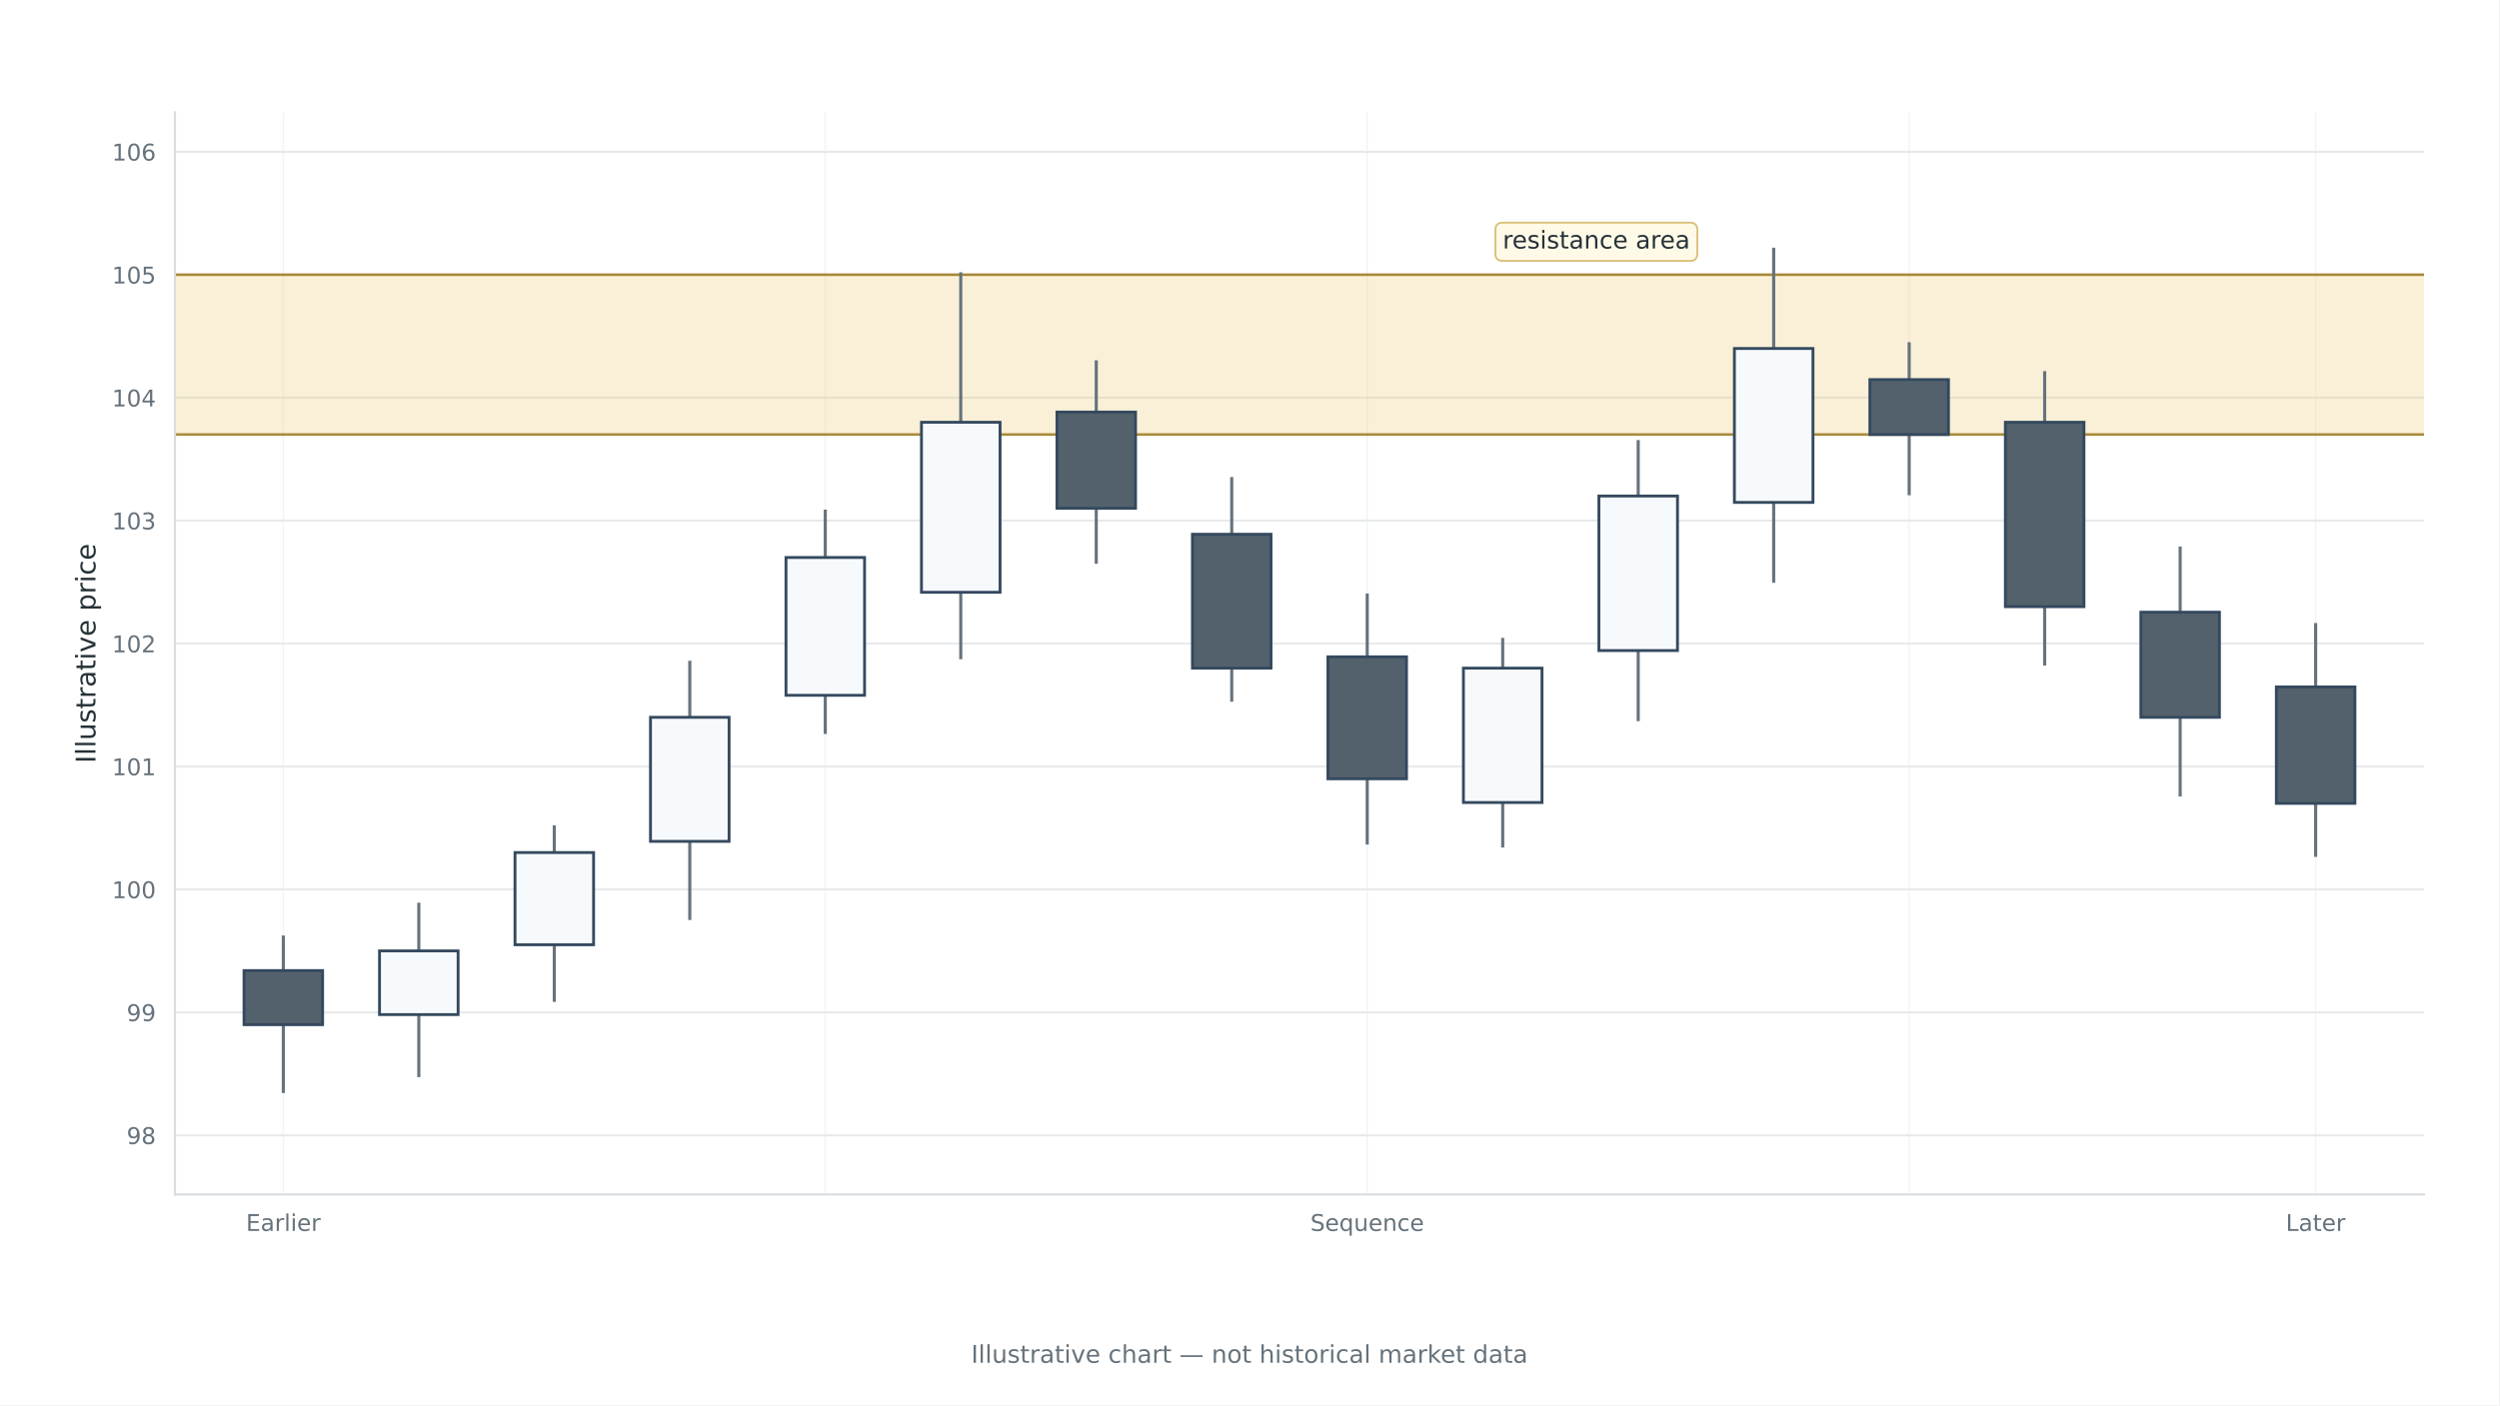
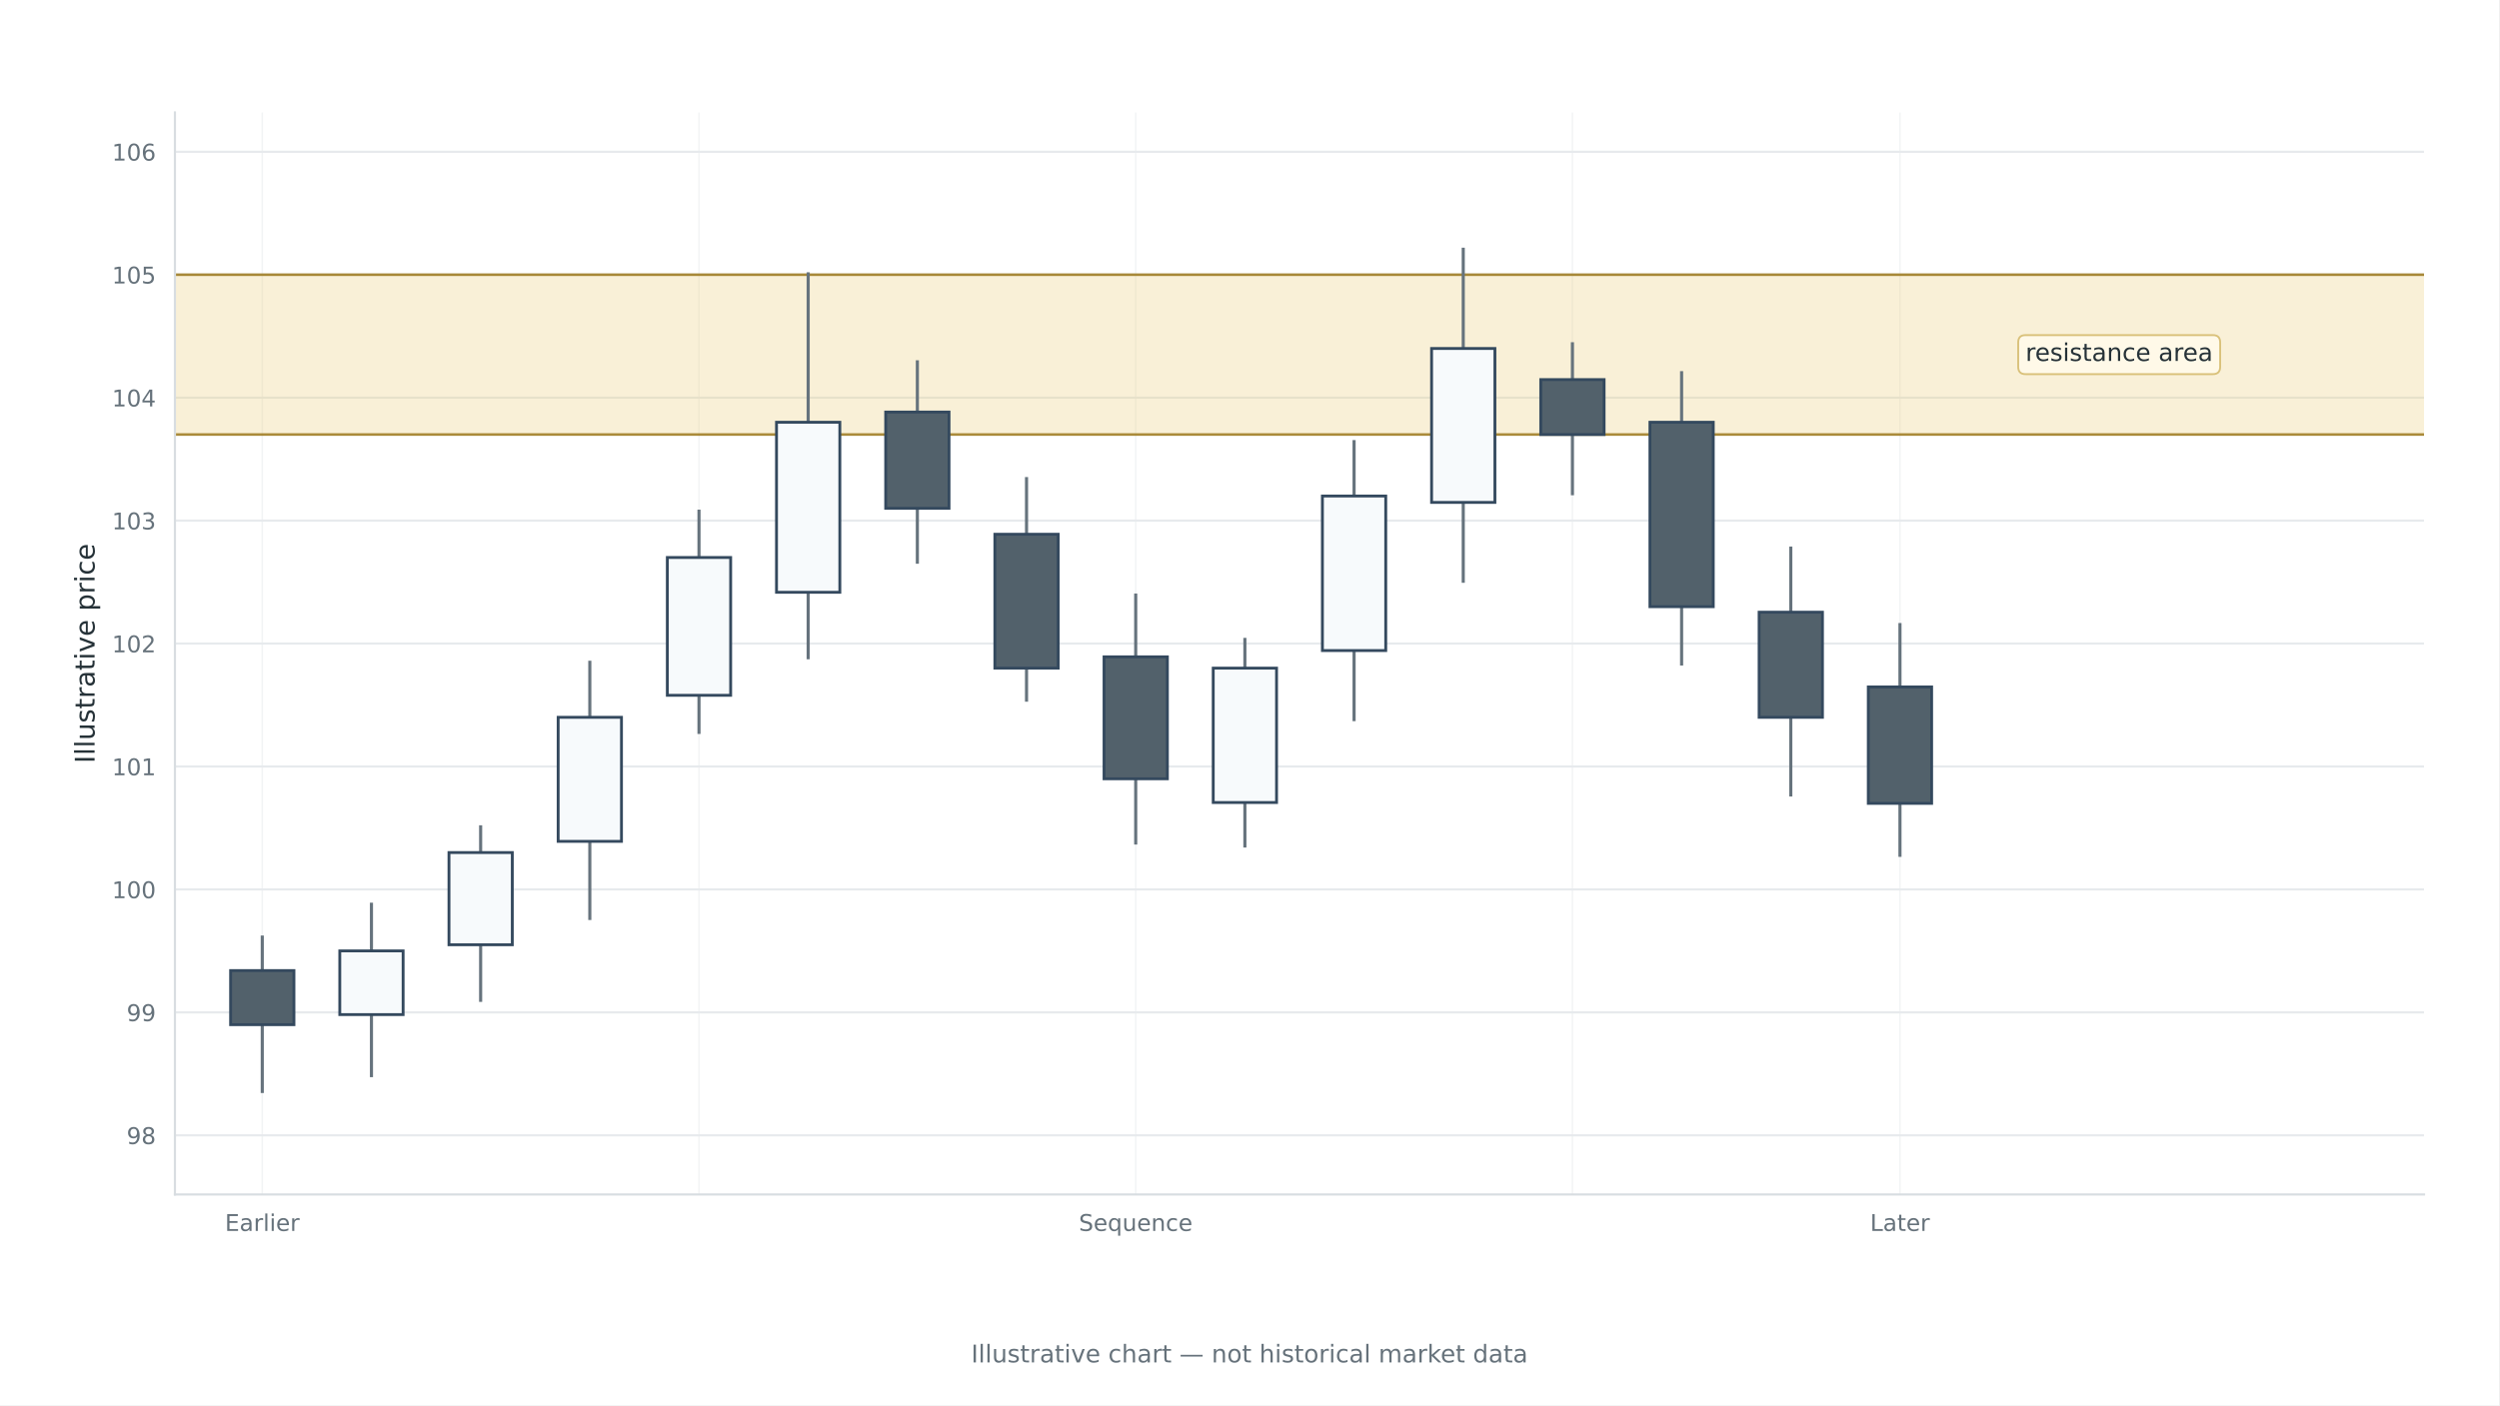
<svg xmlns="http://www.w3.org/2000/svg" width="921.6pt" height="518.4pt" viewBox="0 0 921.6 518.4" version="1.1">
  <defs>
    <style type="text/css">*{stroke-linejoin: round; stroke-linecap: butt}</style>
  </defs>
  <g id="figure_1">
    <g id="patch_1">
      <path d="M 0 518.4  L 921.6 518.4  L 921.6 0  L 0 0  z " style="fill: #ffffff" />
    </g>
    <g id="axes_1">
      <g id="patch_2">
        <path d="M 64.512 440.64  L 893.952 440.64  L 893.952 41.472  L 64.512 41.472  z " style="fill: #ffffff" />
      </g>
      <g id="matplotlib.axis_1">
        <g id="xtick_1">
          <g id="line2d_1">
-             <path d="M 104.485 440.64  L 104.485 41.472  " clip-path="url(#p08e8e1f7f6)" style="fill: none; stroke: #f2f4f5; stroke-width: 0.55; stroke-linecap: square" />
+             <path d="M 96.723 440.64  L 96.723 41.472  " clip-path="url(#pcbdf0c18ef)" style="fill: none; stroke: #f2f4f5; stroke-width: 0.55; stroke-linecap: square" />
          </g>
          <g id="line2d_2" />
          <g id="text_1">
-             <text style="font-size: 8.5px; font-family: 'DejaVu Sans'; text-anchor: middle; fill: #66727b" x="104.485" y="454.099" transform="rotate(-0 104.485 454.0987)">Earlier</text>
+             <text style="font-size: 8.5px; font-family: 'DejaVu Sans'; text-anchor: middle; fill: #66727b" x="96.723" y="454.099" transform="rotate(-0 96.72326 454.0987)">Earlier</text>
          </g>
        </g>
        <g id="xtick_2">
          <g id="line2d_3">
-             <path d="M 304.35 440.64  L 304.35 41.472  " clip-path="url(#p08e8e1f7f6)" style="fill: none; stroke: #f2f4f5; stroke-width: 0.55; stroke-linecap: square" />
+             <path d="M 257.78 440.64  L 257.78 41.472  " clip-path="url(#pcbdf0c18ef)" style="fill: none; stroke: #f2f4f5; stroke-width: 0.55; stroke-linecap: square" />
          </g>
          <g id="line2d_4" />
        </g>
        <g id="xtick_3">
          <g id="line2d_5">
-             <path d="M 504.215 440.64  L 504.215 41.472  " clip-path="url(#p08e8e1f7f6)" style="fill: none; stroke: #f2f4f5; stroke-width: 0.55; stroke-linecap: square" />
+             <path d="M 418.836 440.64  L 418.836 41.472  " clip-path="url(#pcbdf0c18ef)" style="fill: none; stroke: #f2f4f5; stroke-width: 0.55; stroke-linecap: square" />
          </g>
          <g id="line2d_6" />
          <g id="text_2">
-             <text style="font-size: 8.5px; font-family: 'DejaVu Sans'; text-anchor: middle; fill: #66727b" x="504.215" y="454.099" transform="rotate(-0 504.2151 454.0987)">Sequence</text>
+             <text style="font-size: 8.5px; font-family: 'DejaVu Sans'; text-anchor: middle; fill: #66727b" x="418.836" y="454.098" transform="rotate(-0 418.8359 454.098)">Sequence</text>
          </g>
        </g>
        <g id="xtick_4">
          <g id="line2d_7">
-             <path d="M 704.08 440.64  L 704.08 41.472  " clip-path="url(#p08e8e1f7f6)" style="fill: none; stroke: #f2f4f5; stroke-width: 0.55; stroke-linecap: square" />
+             <path d="M 579.892 440.64  L 579.892 41.472  " clip-path="url(#pcbdf0c18ef)" style="fill: none; stroke: #f2f4f5; stroke-width: 0.55; stroke-linecap: square" />
          </g>
          <g id="line2d_8" />
        </g>
        <g id="xtick_5">
          <g id="line2d_9">
-             <path d="M 853.979 440.64  L 853.979 41.472  " clip-path="url(#p08e8e1f7f6)" style="fill: none; stroke: #f2f4f5; stroke-width: 0.55; stroke-linecap: square" />
+             <path d="M 700.684 440.64  L 700.684 41.472  " clip-path="url(#pcbdf0c18ef)" style="fill: none; stroke: #f2f4f5; stroke-width: 0.55; stroke-linecap: square" />
          </g>
          <g id="line2d_10" />
          <g id="text_3">
-             <text style="font-size: 8.5px; font-family: 'DejaVu Sans'; text-anchor: middle; fill: #66727b" x="853.979" y="454.099" transform="rotate(-0 853.979 454.0987)">Later</text>
+             <text style="font-size: 8.5px; font-family: 'DejaVu Sans'; text-anchor: middle; fill: #66727b" x="700.684" y="454.098" transform="rotate(-0 700.6844 454.098)">Later</text>
          </g>
        </g>
      </g>
      <g id="matplotlib.axis_2">
        <g id="ytick_1">
          <g id="line2d_11">
-             <path d="M 64.512 418.82  L 893.952 418.82  " clip-path="url(#p08e8e1f7f6)" style="fill: none; stroke: #e7eaed; stroke-width: 0.8; stroke-linecap: square" />
+             <path d="M 64.512 418.82  L 893.952 418.82  " clip-path="url(#pcbdf0c18ef)" style="fill: none; stroke: #e7eaed; stroke-width: 0.8; stroke-linecap: square" />
          </g>
          <g id="line2d_12" />
          <g id="text_4">
-             <text style="font-size: 8.5px; font-family: 'DejaVu Sans'; text-anchor: end; fill: #66727b" x="57.512" y="422.049" transform="rotate(-0 57.512 422.0489)">98</text>
+             <text style="font-size: 8.5px; font-family: 'DejaVu Sans'; text-anchor: end; fill: #66727b" x="57.512" y="422.049" transform="rotate(-0 57.512 422.0486)">98</text>
          </g>
        </g>
        <g id="ytick_2">
          <g id="line2d_13">
-             <path d="M 64.512 373.466  L 893.952 373.466  " clip-path="url(#p08e8e1f7f6)" style="fill: none; stroke: #e7eaed; stroke-width: 0.8; stroke-linecap: square" />
+             <path d="M 64.512 373.466  L 893.952 373.466  " clip-path="url(#pcbdf0c18ef)" style="fill: none; stroke: #e7eaed; stroke-width: 0.8; stroke-linecap: square" />
          </g>
          <g id="line2d_14" />
          <g id="text_5">
-             <text style="font-size: 8.5px; font-family: 'DejaVu Sans'; text-anchor: end; fill: #66727b" x="57.512" y="376.696" transform="rotate(-0 57.512 376.6955)">99</text>
+             <text style="font-size: 8.5px; font-family: 'DejaVu Sans'; text-anchor: end; fill: #66727b" x="57.512" y="376.695" transform="rotate(-0 57.512 376.6952)">99</text>
          </g>
        </g>
        <g id="ytick_3">
          <g id="line2d_15">
-             <path d="M 64.512 328.113  L 893.952 328.113  " clip-path="url(#p08e8e1f7f6)" style="fill: none; stroke: #e7eaed; stroke-width: 0.8; stroke-linecap: square" />
+             <path d="M 64.512 328.113  L 893.952 328.113  " clip-path="url(#pcbdf0c18ef)" style="fill: none; stroke: #e7eaed; stroke-width: 0.8; stroke-linecap: square" />
          </g>
          <g id="line2d_16" />
          <g id="text_6">
-             <text style="font-size: 8.5px; font-family: 'DejaVu Sans'; text-anchor: end; fill: #66727b" x="57.512" y="331.342" transform="rotate(-0 57.512 331.3421)">100</text>
+             <text style="font-size: 8.5px; font-family: 'DejaVu Sans'; text-anchor: end; fill: #66727b" x="57.512" y="331.342" transform="rotate(-0 57.512 331.3418)">100</text>
          </g>
        </g>
        <g id="ytick_4">
          <g id="line2d_17">
-             <path d="M 64.512 282.759  L 893.952 282.759  " clip-path="url(#p08e8e1f7f6)" style="fill: none; stroke: #e7eaed; stroke-width: 0.8; stroke-linecap: square" />
+             <path d="M 64.512 282.759  L 893.952 282.759  " clip-path="url(#pcbdf0c18ef)" style="fill: none; stroke: #e7eaed; stroke-width: 0.8; stroke-linecap: square" />
          </g>
          <g id="line2d_18" />
          <g id="text_7">
-             <text style="font-size: 8.5px; font-family: 'DejaVu Sans'; text-anchor: end; fill: #66727b" x="57.512" y="285.989" transform="rotate(-0 57.512 285.9887)">101</text>
+             <text style="font-size: 8.5px; font-family: 'DejaVu Sans'; text-anchor: end; fill: #66727b" x="57.512" y="285.988" transform="rotate(-0 57.512 285.9884)">101</text>
          </g>
        </g>
        <g id="ytick_5">
          <g id="line2d_19">
-             <path d="M 64.512 237.406  L 893.952 237.406  " clip-path="url(#p08e8e1f7f6)" style="fill: none; stroke: #e7eaed; stroke-width: 0.8; stroke-linecap: square" />
+             <path d="M 64.512 237.406  L 893.952 237.406  " clip-path="url(#pcbdf0c18ef)" style="fill: none; stroke: #e7eaed; stroke-width: 0.8; stroke-linecap: square" />
          </g>
          <g id="line2d_20" />
          <g id="text_8">
-             <text style="font-size: 8.5px; font-family: 'DejaVu Sans'; text-anchor: end; fill: #66727b" x="57.512" y="240.635" transform="rotate(-0 57.512 240.6353)">102</text>
+             <text style="font-size: 8.5px; font-family: 'DejaVu Sans'; text-anchor: end; fill: #66727b" x="57.512" y="240.635" transform="rotate(-0 57.512 240.635)">102</text>
          </g>
        </g>
        <g id="ytick_6">
          <g id="line2d_21">
-             <path d="M 64.512 192.053  L 893.952 192.053  " clip-path="url(#p08e8e1f7f6)" style="fill: none; stroke: #e7eaed; stroke-width: 0.8; stroke-linecap: square" />
+             <path d="M 64.512 192.053  L 893.952 192.053  " clip-path="url(#pcbdf0c18ef)" style="fill: none; stroke: #e7eaed; stroke-width: 0.8; stroke-linecap: square" />
          </g>
          <g id="line2d_22" />
          <g id="text_9">
-             <text style="font-size: 8.5px; font-family: 'DejaVu Sans'; text-anchor: end; fill: #66727b" x="57.512" y="195.282" transform="rotate(-0 57.512 195.2819)">103</text>
+             <text style="font-size: 8.5px; font-family: 'DejaVu Sans'; text-anchor: end; fill: #66727b" x="57.512" y="195.282" transform="rotate(-0 57.512 195.2816)">103</text>
          </g>
        </g>
        <g id="ytick_7">
          <g id="line2d_23">
-             <path d="M 64.512 146.699  L 893.952 146.699  " clip-path="url(#p08e8e1f7f6)" style="fill: none; stroke: #e7eaed; stroke-width: 0.8; stroke-linecap: square" />
+             <path d="M 64.512 146.699  L 893.952 146.699  " clip-path="url(#pcbdf0c18ef)" style="fill: none; stroke: #e7eaed; stroke-width: 0.8; stroke-linecap: square" />
          </g>
          <g id="line2d_24" />
          <g id="text_10">
-             <text style="font-size: 8.5px; font-family: 'DejaVu Sans'; text-anchor: end; fill: #66727b" x="57.512" y="149.928" transform="rotate(-0 57.512 149.9285)">104</text>
+             <text style="font-size: 8.5px; font-family: 'DejaVu Sans'; text-anchor: end; fill: #66727b" x="57.512" y="149.928" transform="rotate(-0 57.512 149.9282)">104</text>
          </g>
        </g>
        <g id="ytick_8">
          <g id="line2d_25">
-             <path d="M 64.512 101.346  L 893.952 101.346  " clip-path="url(#p08e8e1f7f6)" style="fill: none; stroke: #e7eaed; stroke-width: 0.8; stroke-linecap: square" />
+             <path d="M 64.512 101.346  L 893.952 101.346  " clip-path="url(#pcbdf0c18ef)" style="fill: none; stroke: #e7eaed; stroke-width: 0.8; stroke-linecap: square" />
          </g>
          <g id="line2d_26" />
          <g id="text_11">
-             <text style="font-size: 8.5px; font-family: 'DejaVu Sans'; text-anchor: end; fill: #66727b" x="57.512" y="104.575" transform="rotate(-0 57.512 104.5751)">105</text>
+             <text style="font-size: 8.5px; font-family: 'DejaVu Sans'; text-anchor: end; fill: #66727b" x="57.512" y="104.575" transform="rotate(-0 57.512 104.5748)">105</text>
          </g>
        </g>
        <g id="ytick_9">
          <g id="line2d_27">
-             <path d="M 64.512 55.992  L 893.952 55.992  " clip-path="url(#p08e8e1f7f6)" style="fill: none; stroke: #e7eaed; stroke-width: 0.8; stroke-linecap: square" />
+             <path d="M 64.512 55.992  L 893.952 55.992  " clip-path="url(#pcbdf0c18ef)" style="fill: none; stroke: #e7eaed; stroke-width: 0.8; stroke-linecap: square" />
          </g>
          <g id="line2d_28" />
          <g id="text_12">
-             <text style="font-size: 8.5px; font-family: 'DejaVu Sans'; text-anchor: end; fill: #66727b" x="57.512" y="59.222" transform="rotate(-0 57.512 59.22168)">106</text>
+             <text style="font-size: 8.5px; font-family: 'DejaVu Sans'; text-anchor: end; fill: #66727b" x="57.512" y="59.221" transform="rotate(-0 57.512 59.22135)">106</text>
          </g>
        </g>
        <g id="text_13">
-           <text style="font-size: 10px; font-family: 'DejaVu Sans'; text-anchor: middle; fill: #263238" x="35.208" y="241.056" transform="rotate(-90 35.20794 241.056)">Illustrative price</text>
+           <text style="font-size: 10px; font-family: 'DejaVu Sans'; text-anchor: middle; fill: #263238" x="34.885" y="241.056" transform="rotate(-90 34.88528 241.056)">Illustrative price</text>
        </g>
      </g>
      <g id="patch_3">
-         <path d="M 64.512 160.305  L 893.952 160.305  L 893.952 101.346  L 64.512 101.346  z " clip-path="url(#p08e8e1f7f6)" style="fill: #e7c76d; opacity: 0.27" />
+         <path d="M 64.512 160.305  L 893.952 160.305  L 893.952 101.346  L 64.512 101.346  z " clip-path="url(#pcbdf0c18ef)" style="fill: #e7c76d; opacity: 0.27" />
      </g>
      <g id="line2d_29">
-         <path d="M 64.512 160.305  L 893.952 160.305  " clip-path="url(#p08e8e1f7f6)" style="fill: none; stroke: #9d781b; stroke-opacity: 0.85; stroke-width: 0.95; stroke-linecap: square" />
+         <path d="M 64.512 160.305  L 893.952 160.305  " clip-path="url(#pcbdf0c18ef)" style="fill: none; stroke: #9d781b; stroke-opacity: 0.85; stroke-width: 0.95; stroke-linecap: square" />
      </g>
      <g id="line2d_30">
-         <path d="M 64.512 101.346  L 893.952 101.346  " clip-path="url(#p08e8e1f7f6)" style="fill: none; stroke: #9d781b; stroke-opacity: 0.85; stroke-width: 0.95; stroke-linecap: square" />
+         <path d="M 64.512 101.346  L 893.952 101.346  " clip-path="url(#pcbdf0c18ef)" style="fill: none; stroke: #9d781b; stroke-opacity: 0.85; stroke-width: 0.95; stroke-linecap: square" />
      </g>
      <g id="patch_4">
        <path d="M 64.512 440.64  L 64.512 41.472  " style="fill: none; stroke: #d8dde1; stroke-width: 0.8; stroke-linejoin: miter; stroke-linecap: square" />
      </g>
      <g id="patch_5">
        <path d="M 64.512 440.64  L 893.952 440.64  " style="fill: none; stroke: #d8dde1; stroke-width: 0.8; stroke-linejoin: miter; stroke-linecap: square" />
      </g>
      <g id="LineCollection_1">
-         <path d="M 104.485 403.218  L 104.485 345.12  " clip-path="url(#p08e8e1f7f6)" style="fill: none; stroke: #66737d; stroke-width: 1.15" />
+         <path d="M 96.723 403.218  L 96.723 345.12  " clip-path="url(#pcbdf0c18ef)" style="fill: none; stroke: #66737d; stroke-width: 1.15" />
      </g>
      <g id="LineCollection_2">
-         <path d="M 154.451 397.367  L 154.451 333.011  " clip-path="url(#p08e8e1f7f6)" style="fill: none; stroke: #66737d; stroke-width: 1.15" />
+         <path d="M 136.987 397.367  L 136.987 333.011  " clip-path="url(#pcbdf0c18ef)" style="fill: none; stroke: #66737d; stroke-width: 1.15" />
      </g>
      <g id="LineCollection_3">
-         <path d="M 204.418 369.611  L 204.418 304.438  " clip-path="url(#p08e8e1f7f6)" style="fill: none; stroke: #66737d; stroke-width: 1.15" />
+         <path d="M 177.251 369.611  L 177.251 304.438  " clip-path="url(#pcbdf0c18ef)" style="fill: none; stroke: #66737d; stroke-width: 1.15" />
      </g>
      <g id="LineCollection_4">
-         <path d="M 254.384 339.406  L 254.384 243.755  " clip-path="url(#p08e8e1f7f6)" style="fill: none; stroke: #66737d; stroke-width: 1.15" />
+         <path d="M 217.515 339.406  L 217.515 243.755  " clip-path="url(#pcbdf0c18ef)" style="fill: none; stroke: #66737d; stroke-width: 1.15" />
      </g>
      <g id="LineCollection_5">
-         <path d="M 304.35 270.741  L 304.35 188.016  " clip-path="url(#p08e8e1f7f6)" style="fill: none; stroke: #66737d; stroke-width: 1.15" />
+         <path d="M 257.78 270.741  L 257.78 188.016  " clip-path="url(#pcbdf0c18ef)" style="fill: none; stroke: #66737d; stroke-width: 1.15" />
      </g>
      <g id="LineCollection_6">
-         <path d="M 354.316 243.211  L 354.316 100.439  " clip-path="url(#p08e8e1f7f6)" style="fill: none; stroke: #66737d; stroke-width: 1.15" />
+         <path d="M 298.044 243.211  L 298.044 100.439  " clip-path="url(#pcbdf0c18ef)" style="fill: none; stroke: #66737d; stroke-width: 1.15" />
      </g>
      <g id="LineCollection_7">
-         <path d="M 404.283 207.972  L 404.283 132.912  " clip-path="url(#p08e8e1f7f6)" style="fill: none; stroke: #66737d; stroke-width: 1.15" />
+         <path d="M 338.308 207.972  L 338.308 132.912  " clip-path="url(#pcbdf0c18ef)" style="fill: none; stroke: #66737d; stroke-width: 1.15" />
      </g>
      <g id="LineCollection_8">
-         <path d="M 454.249 258.858  L 454.249 175.997  " clip-path="url(#p08e8e1f7f6)" style="fill: none; stroke: #66737d; stroke-width: 1.15" />
+         <path d="M 378.572 258.858  L 378.572 175.997  " clip-path="url(#pcbdf0c18ef)" style="fill: none; stroke: #66737d; stroke-width: 1.15" />
      </g>
      <g id="LineCollection_9">
-         <path d="M 504.215 311.559  L 504.215 218.947  " clip-path="url(#p08e8e1f7f6)" style="fill: none; stroke: #66737d; stroke-width: 1.15" />
+         <path d="M 418.836 311.559  L 418.836 218.947  " clip-path="url(#pcbdf0c18ef)" style="fill: none; stroke: #66737d; stroke-width: 1.15" />
      </g>
      <g id="LineCollection_10">
-         <path d="M 554.181 312.647  L 554.181 235.32  " clip-path="url(#p08e8e1f7f6)" style="fill: none; stroke: #66737d; stroke-width: 1.15" />
+         <path d="M 459.1 312.647  L 459.1 235.32  " clip-path="url(#pcbdf0c18ef)" style="fill: none; stroke: #66737d; stroke-width: 1.15" />
      </g>
      <g id="LineCollection_11">
-         <path d="M 604.148 266.024  L 604.148 162.346  " clip-path="url(#p08e8e1f7f6)" style="fill: none; stroke: #66737d; stroke-width: 1.15" />
+         <path d="M 499.364 266.024  L 499.364 162.346  " clip-path="url(#pcbdf0c18ef)" style="fill: none; stroke: #66737d; stroke-width: 1.15" />
      </g>
      <g id="LineCollection_12">
-         <path d="M 654.114 215.001  L 654.114 91.368  " clip-path="url(#p08e8e1f7f6)" style="fill: none; stroke: #66737d; stroke-width: 1.15" />
+         <path d="M 539.628 215.001  L 539.628 91.368  " clip-path="url(#pcbdf0c18ef)" style="fill: none; stroke: #66737d; stroke-width: 1.15" />
      </g>
      <g id="LineCollection_13">
-         <path d="M 704.08 182.71  L 704.08 126.245  " clip-path="url(#p08e8e1f7f6)" style="fill: none; stroke: #66737d; stroke-width: 1.15" />
+         <path d="M 579.892 182.71  L 579.892 126.245  " clip-path="url(#pcbdf0c18ef)" style="fill: none; stroke: #66737d; stroke-width: 1.15" />
      </g>
      <g id="LineCollection_14">
-         <path d="M 754.046 245.524  L 754.046 136.903  " clip-path="url(#p08e8e1f7f6)" style="fill: none; stroke: #66737d; stroke-width: 1.15" />
+         <path d="M 620.156 245.524  L 620.156 136.903  " clip-path="url(#pcbdf0c18ef)" style="fill: none; stroke: #66737d; stroke-width: 1.15" />
      </g>
      <g id="LineCollection_15">
-         <path d="M 804.013 293.826  L 804.013 201.622  " clip-path="url(#p08e8e1f7f6)" style="fill: none; stroke: #66737d; stroke-width: 1.15" />
+         <path d="M 660.42 293.826  L 660.42 201.622  " clip-path="url(#pcbdf0c18ef)" style="fill: none; stroke: #66737d; stroke-width: 1.15" />
      </g>
      <g id="LineCollection_16">
-         <path d="M 853.979 316.094  L 853.979 229.832  " clip-path="url(#p08e8e1f7f6)" style="fill: none; stroke: #66737d; stroke-width: 1.15" />
+         <path d="M 700.684 316.094  L 700.684 229.832  " clip-path="url(#pcbdf0c18ef)" style="fill: none; stroke: #66737d; stroke-width: 1.15" />
      </g>
      <g id="patch_6">
-         <path d="M 89.995 378.002  L 118.975 378.002  L 118.975 358.046  L 89.995 358.046  z " clip-path="url(#p08e8e1f7f6)" style="fill: #52616b; stroke: #34495e; stroke-width: 1.05; stroke-linejoin: miter" />
+         <path d="M 85.047 378.002  L 108.4 378.002  L 108.4 358.046  L 85.047 358.046  z " clip-path="url(#pcbdf0c18ef)" style="fill: #52616b; stroke: #34495e; stroke-width: 1.05; stroke-linejoin: miter" />
      </g>
      <g id="patch_7">
-         <path d="M 139.961 374.283  L 168.941 374.283  L 168.941 350.789  L 139.961 350.789  z " clip-path="url(#p08e8e1f7f6)" style="fill: #f7fafc; stroke: #34495e; stroke-width: 1.05; stroke-linejoin: miter" />
+         <path d="M 125.311 374.283  L 148.664 374.283  L 148.664 350.789  L 125.311 350.789  z " clip-path="url(#pcbdf0c18ef)" style="fill: #f7fafc; stroke: #34495e; stroke-width: 1.05; stroke-linejoin: miter" />
      </g>
      <g id="patch_8">
-         <path d="M 189.927 348.522  L 218.908 348.522  L 218.908 314.507  L 189.927 314.507  z " clip-path="url(#p08e8e1f7f6)" style="fill: #f7fafc; stroke: #34495e; stroke-width: 1.05; stroke-linejoin: miter" />
+         <path d="M 165.575 348.522  L 188.928 348.522  L 188.928 314.507  L 165.575 314.507  z " clip-path="url(#pcbdf0c18ef)" style="fill: #f7fafc; stroke: #34495e; stroke-width: 1.05; stroke-linejoin: miter" />
      </g>
      <g id="patch_9">
-         <path d="M 239.894 310.38  L 268.874 310.38  L 268.874 264.618  L 239.894 264.618  z " clip-path="url(#p08e8e1f7f6)" style="fill: #f7fafc; stroke: #34495e; stroke-width: 1.05; stroke-linejoin: miter" />
+         <path d="M 205.839 310.38  L 229.192 310.38  L 229.192 264.618  L 205.839 264.618  z " clip-path="url(#pcbdf0c18ef)" style="fill: #f7fafc; stroke: #34495e; stroke-width: 1.05; stroke-linejoin: miter" />
      </g>
      <g id="patch_10">
-         <path d="M 289.86 256.5  L 318.84 256.5  L 318.84 205.659  L 289.86 205.659  z " clip-path="url(#p08e8e1f7f6)" style="fill: #f7fafc; stroke: #34495e; stroke-width: 1.05; stroke-linejoin: miter" />
+         <path d="M 246.103 256.5  L 269.456 256.5  L 269.456 205.659  L 246.103 205.659  z " clip-path="url(#pcbdf0c18ef)" style="fill: #f7fafc; stroke: #34495e; stroke-width: 1.05; stroke-linejoin: miter" />
      </g>
      <g id="patch_11">
-         <path d="M 339.826 218.494  L 368.807 218.494  L 368.807 155.77  L 339.826 155.77  z " clip-path="url(#p08e8e1f7f6)" style="fill: #f7fafc; stroke: #34495e; stroke-width: 1.05; stroke-linejoin: miter" />
+         <path d="M 286.367 218.494  L 309.72 218.494  L 309.72 155.77  L 286.367 155.77  z " clip-path="url(#pcbdf0c18ef)" style="fill: #f7fafc; stroke: #34495e; stroke-width: 1.05; stroke-linejoin: miter" />
      </g>
      <g id="patch_12">
-         <path d="M 389.792 187.517  L 418.773 187.517  L 418.773 152.006  L 389.792 152.006  z " clip-path="url(#p08e8e1f7f6)" style="fill: #52616b; stroke: #34495e; stroke-width: 1.05; stroke-linejoin: miter" />
+         <path d="M 326.631 187.517  L 349.984 187.517  L 349.984 152.006  L 326.631 152.006  z " clip-path="url(#pcbdf0c18ef)" style="fill: #52616b; stroke: #34495e; stroke-width: 1.05; stroke-linejoin: miter" />
      </g>
      <g id="patch_13">
-         <path d="M 439.759 246.477  L 468.739 246.477  L 468.739 197.087  L 439.759 197.087  z " clip-path="url(#p08e8e1f7f6)" style="fill: #52616b; stroke: #34495e; stroke-width: 1.05; stroke-linejoin: miter" />
+         <path d="M 366.895 246.477  L 390.248 246.477  L 390.248 197.087  L 366.895 197.087  z " clip-path="url(#pcbdf0c18ef)" style="fill: #52616b; stroke: #34495e; stroke-width: 1.05; stroke-linejoin: miter" />
      </g>
      <g id="patch_14">
-         <path d="M 489.725 287.295  L 518.705 287.295  L 518.705 242.304  L 489.725 242.304  z " clip-path="url(#p08e8e1f7f6)" style="fill: #52616b; stroke: #34495e; stroke-width: 1.05; stroke-linejoin: miter" />
+         <path d="M 407.159 287.295  L 430.512 287.295  L 430.512 242.304  L 407.159 242.304  z " clip-path="url(#pcbdf0c18ef)" style="fill: #52616b; stroke: #34495e; stroke-width: 1.05; stroke-linejoin: miter" />
      </g>
      <g id="patch_15">
-         <path d="M 539.691 296.048  L 568.672 296.048  L 568.672 246.477  L 539.691 246.477  z " clip-path="url(#p08e8e1f7f6)" style="fill: #f7fafc; stroke: #34495e; stroke-width: 1.05; stroke-linejoin: miter" />
+         <path d="M 447.423 296.048  L 470.777 296.048  L 470.777 246.477  L 447.423 246.477  z " clip-path="url(#pcbdf0c18ef)" style="fill: #f7fafc; stroke: #34495e; stroke-width: 1.05; stroke-linejoin: miter" />
      </g>
      <g id="patch_16">
-         <path d="M 589.657 239.991  L 618.638 239.991  L 618.638 182.982  L 589.657 182.982  z " clip-path="url(#p08e8e1f7f6)" style="fill: #f7fafc; stroke: #34495e; stroke-width: 1.05; stroke-linejoin: miter" />
+         <path d="M 487.687 239.991  L 511.041 239.991  L 511.041 182.982  L 487.687 182.982  z " clip-path="url(#pcbdf0c18ef)" style="fill: #f7fafc; stroke: #34495e; stroke-width: 1.05; stroke-linejoin: miter" />
      </g>
      <g id="patch_17">
-         <path d="M 639.624 185.34  L 668.604 185.34  L 668.604 128.558  L 639.624 128.558  z " clip-path="url(#p08e8e1f7f6)" style="fill: #f7fafc; stroke: #34495e; stroke-width: 1.05; stroke-linejoin: miter" />
+         <path d="M 527.952 185.34  L 551.305 185.34  L 551.305 128.558  L 527.952 128.558  z " clip-path="url(#pcbdf0c18ef)" style="fill: #f7fafc; stroke: #34495e; stroke-width: 1.05; stroke-linejoin: miter" />
      </g>
      <g id="patch_18">
-         <path d="M 689.59 160.305  L 718.57 160.305  L 718.57 140.032  L 689.59 140.032  z " clip-path="url(#p08e8e1f7f6)" style="fill: #52616b; stroke: #34495e; stroke-width: 1.05; stroke-linejoin: miter" />
+         <path d="M 568.216 160.305  L 591.569 160.305  L 591.569 140.032  L 568.216 140.032  z " clip-path="url(#pcbdf0c18ef)" style="fill: #52616b; stroke: #34495e; stroke-width: 1.05; stroke-linejoin: miter" />
      </g>
      <g id="patch_19">
-         <path d="M 739.556 223.8  L 768.537 223.8  L 768.537 155.77  L 739.556 155.77  z " clip-path="url(#p08e8e1f7f6)" style="fill: #52616b; stroke: #34495e; stroke-width: 1.05; stroke-linejoin: miter" />
+         <path d="M 608.48 223.8  L 631.833 223.8  L 631.833 155.77  L 608.48 155.77  z " clip-path="url(#pcbdf0c18ef)" style="fill: #52616b; stroke: #34495e; stroke-width: 1.05; stroke-linejoin: miter" />
      </g>
      <g id="patch_20">
-         <path d="M 789.523 264.618  L 818.503 264.618  L 818.503 225.841  L 789.523 225.841  z " clip-path="url(#p08e8e1f7f6)" style="fill: #52616b; stroke: #34495e; stroke-width: 1.05; stroke-linejoin: miter" />
+         <path d="M 648.744 264.618  L 672.097 264.618  L 672.097 225.841  L 648.744 225.841  z " clip-path="url(#pcbdf0c18ef)" style="fill: #52616b; stroke: #34495e; stroke-width: 1.05; stroke-linejoin: miter" />
      </g>
      <g id="patch_21">
-         <path d="M 839.489 296.365  L 868.469 296.365  L 868.469 253.416  L 839.489 253.416  z " clip-path="url(#p08e8e1f7f6)" style="fill: #52616b; stroke: #34495e; stroke-width: 1.05; stroke-linejoin: miter" />
+         <path d="M 689.008 296.365  L 712.361 296.365  L 712.361 253.416  L 689.008 253.416  z " clip-path="url(#pcbdf0c18ef)" style="fill: #52616b; stroke: #34495e; stroke-width: 1.05; stroke-linejoin: miter" />
      </g>
      <g id="text_14">
        <g id="patch_22">
-           <path d="M 554.181 96.249  L 623.254 96.249  Q 625.954 96.249 625.954 93.549  L 625.954 84.839  Q 625.954 82.139 623.254 82.139  L 554.181 82.139  Q 551.481 82.139 551.481 84.839  L 551.481 93.549  Q 551.481 96.249 554.181 96.249  z " style="fill: #fff9e8; stroke: #d9c17a; stroke-width: 0.7; stroke-linejoin: miter" />
-         </g>
-         <text style="font-size: 9px; font-family: 'DejaVu Sans'; text-anchor: start; fill: #263238" x="554.181" y="91.678" transform="rotate(-0 554.1814 91.67778)">resistance area</text>
+           <path d="M 746.988 138.026  L 816.069 138.026  Q 818.769 138.026 818.769 135.326  L 818.769 126.325  Q 818.769 123.625 816.069 123.625  L 746.988 123.625  Q 744.288 123.625 744.288 126.325  L 744.288 135.326  Q 744.288 138.026 746.988 138.026  z " style="fill: #fff9e8; stroke: #d9c17a; stroke-width: 0.7; stroke-linejoin: miter" />
+         </g>
+         <text style="font-size: 9px; font-family: 'DejaVu Sans'; text-anchor: start; fill: #263238" x="746.988" y="133.164" transform="rotate(-0 746.9881 133.1637)">resistance area</text>
      </g>
    </g>
    <g id="text_15">
-       <text style="font-size: 9px; font-family: 'DejaVu Sans'; text-anchor: middle; fill: #66727b" x="460.8" y="502.739" transform="rotate(-0 460.8 502.7394)">Illustrative chart — not historical market data</text>
+       <text style="font-size: 9px; font-family: 'DejaVu Sans'; text-anchor: middle; fill: #66727b" x="460.8" y="502.594" transform="rotate(-0 460.8 502.5942)">Illustrative chart — not historical market data</text>
    </g>
  </g>
  <defs>
-     <clipPath id="p08e8e1f7f6">
+     <clipPath id="pcbdf0c18ef">
      <rect x="64.512" y="41.472" width="829.44" height="399.168" />
    </clipPath>
  </defs>
</svg>
